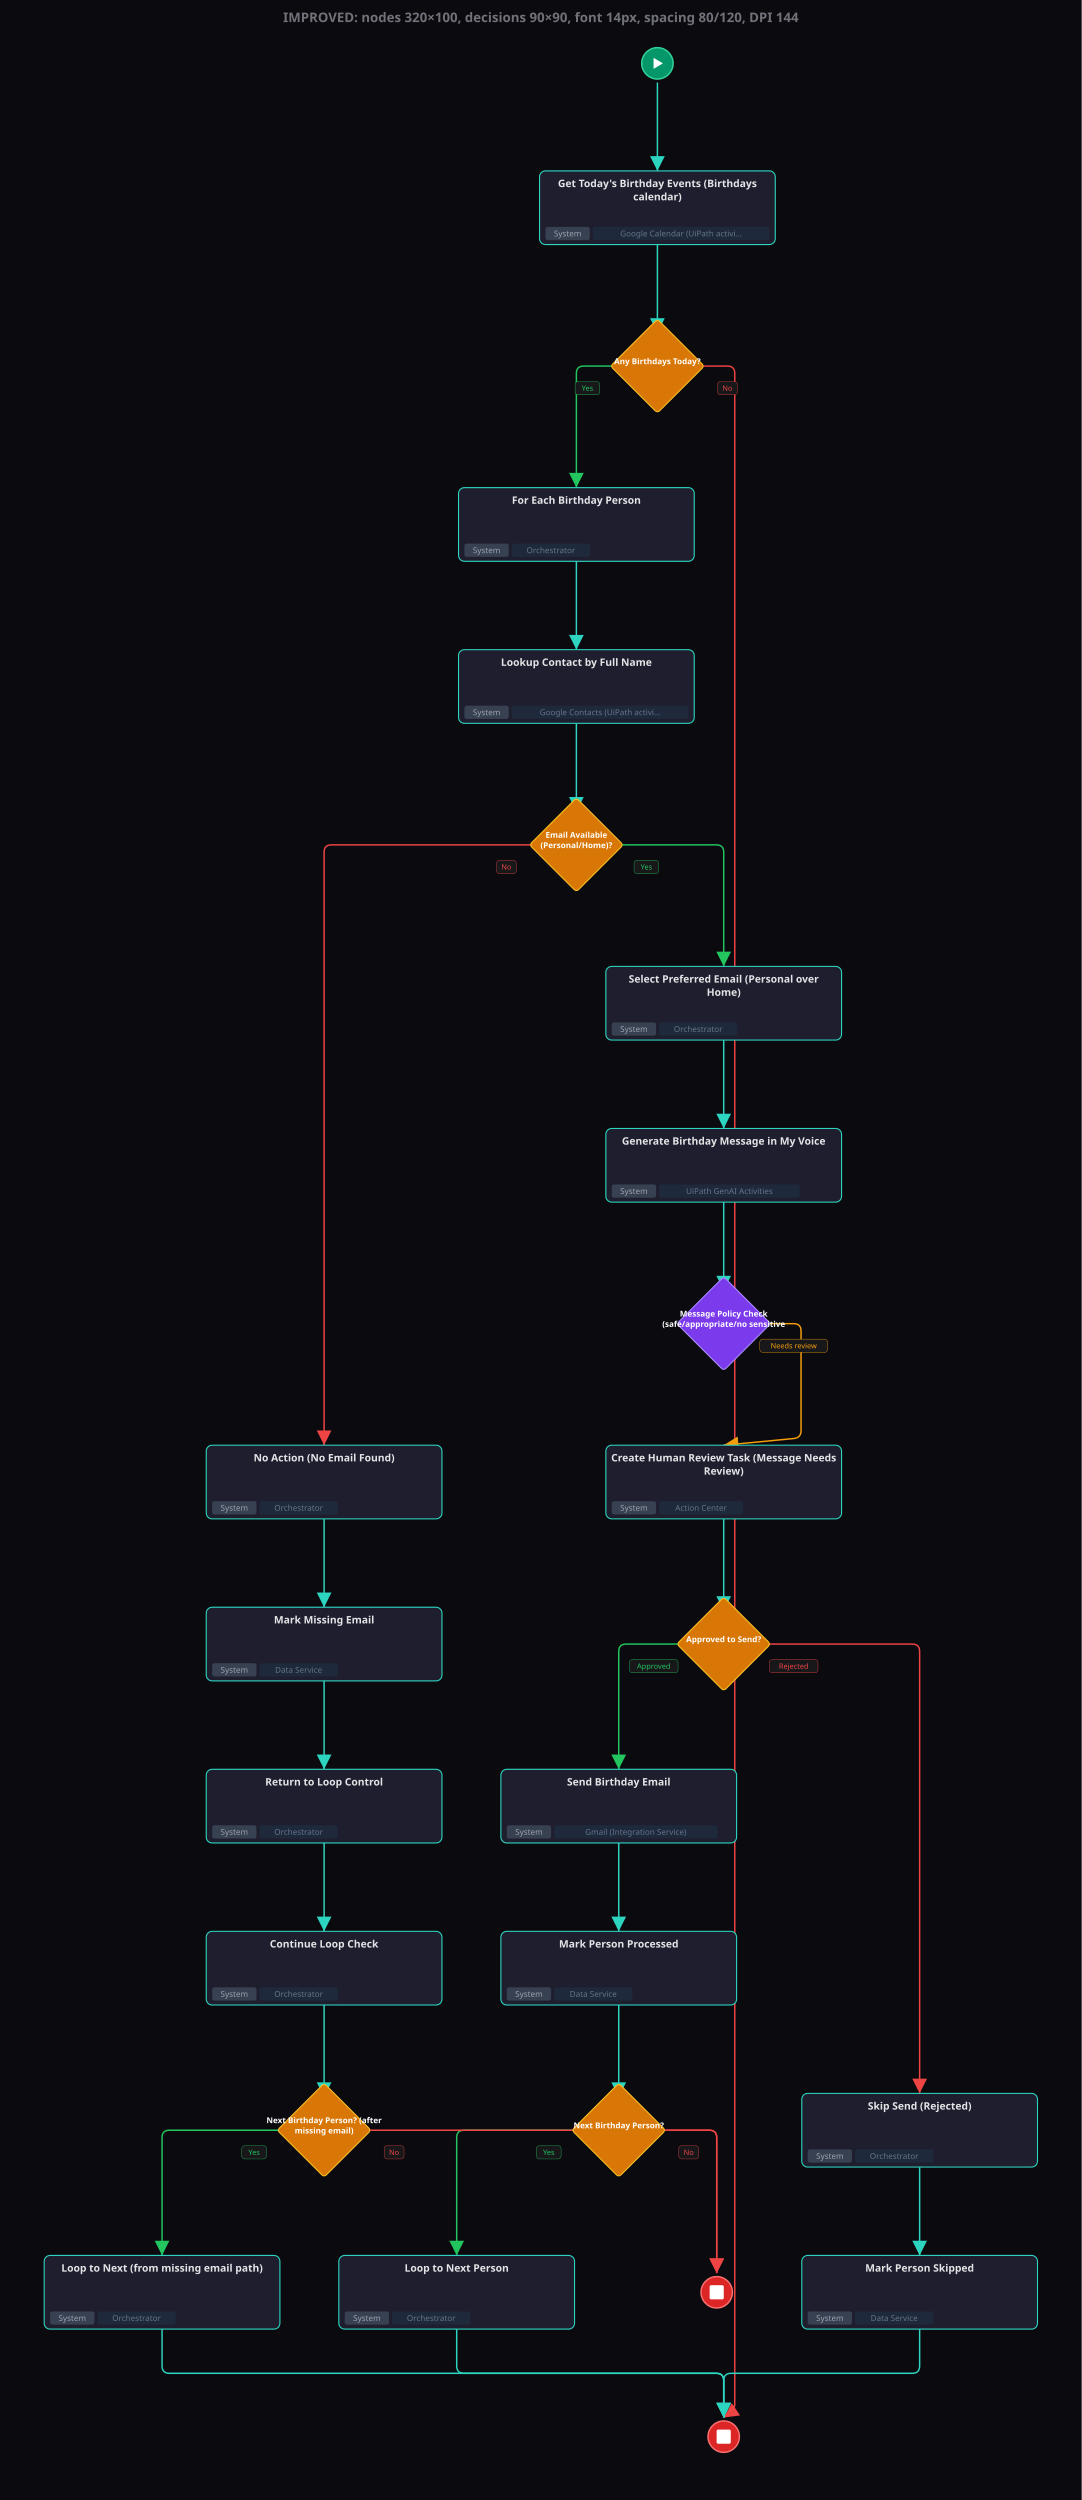
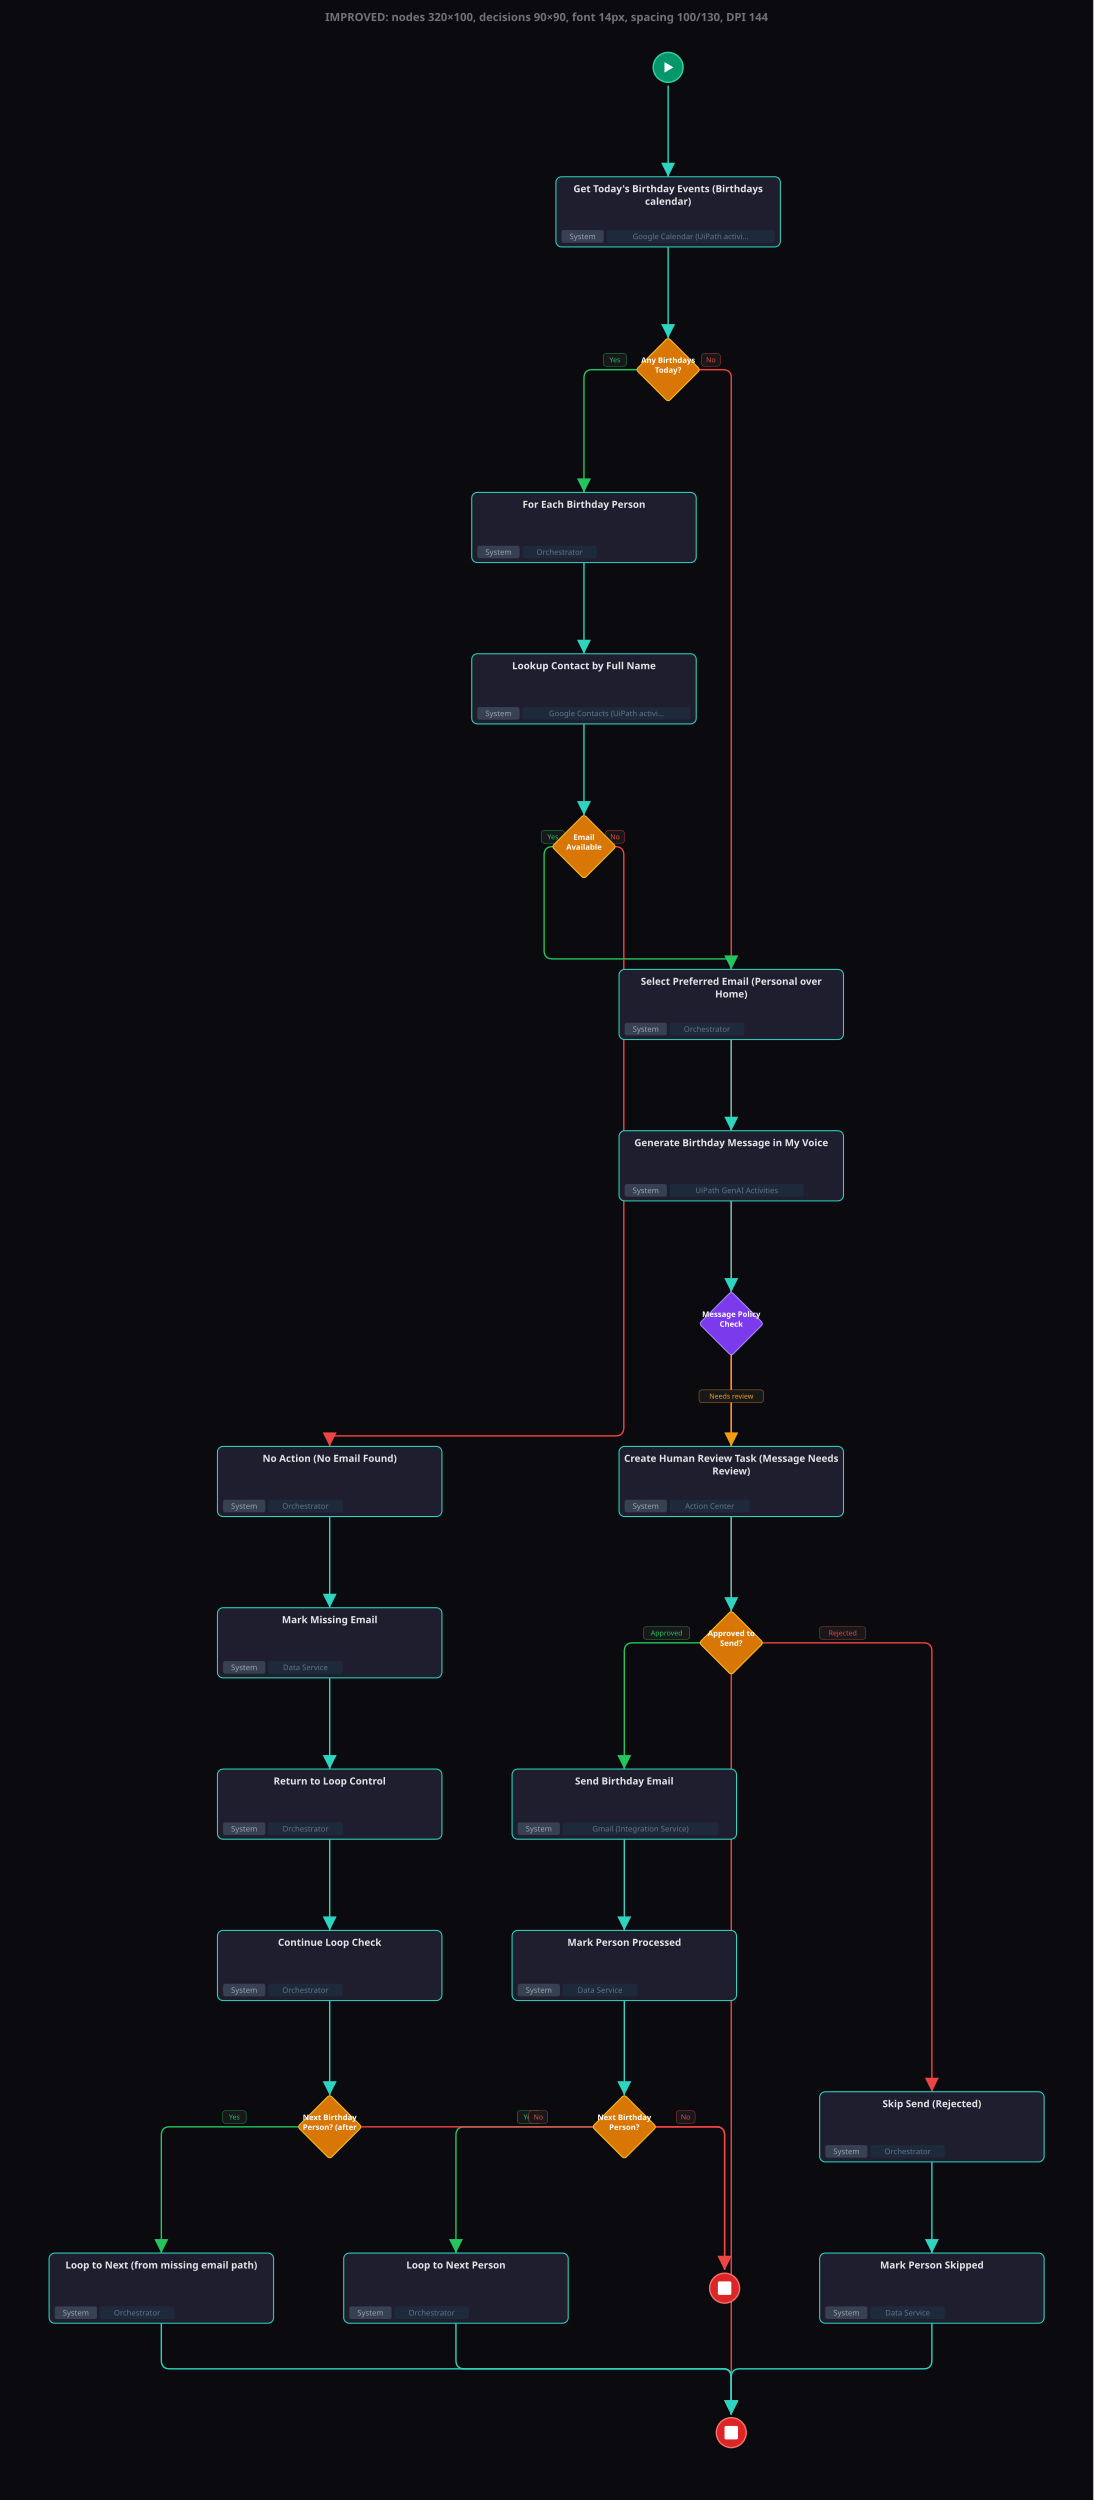
- <svg xmlns="http://www.w3.org/2000/svg" width="1468.5" height="3394" viewBox="0 0 1468.5 3394">
+ <svg xmlns="http://www.w3.org/2000/svg" width="1558.5" height="3564" viewBox="0 0 1558.5 3564">
  <defs>
    <marker id="arrow-2dd4bf" viewBox="0 0 10 10" refX="10" refY="5" markerWidth="10" markerHeight="10" orient="auto-start-reverse">
      <path d="M 0 0 L 10 5 L 0 10 z" fill="#2dd4bf" />
    </marker>
    <marker id="arrow-ef4444" viewBox="0 0 10 10" refX="10" refY="5" markerWidth="10" markerHeight="10" orient="auto-start-reverse">
      <path d="M 0 0 L 10 5 L 0 10 z" fill="#ef4444" />
    </marker>
    <marker id="arrow-22c55e" viewBox="0 0 10 10" refX="10" refY="5" markerWidth="10" markerHeight="10" orient="auto-start-reverse">
      <path d="M 0 0 L 10 5 L 0 10 z" fill="#22c55e" />
    </marker>
    <marker id="arrow-f59e0b" viewBox="0 0 10 10" refX="10" refY="5" markerWidth="10" markerHeight="10" orient="auto-start-reverse">
      <path d="M 0 0 L 10 5 L 0 10 z" fill="#f59e0b" />
    </marker>
  </defs>
  <rect width="100%" height="100%" fill="#0a0a0f" />
-   <text x="734.25" y="30" text-anchor="middle" fill="#71717a" font-size="18" font-weight="700" font-family="system-ui, sans-serif">IMPROVED: nodes 320×100, decisions 90×90, font 14px, spacing 80/120, DPI 144</text>
-   <path d="M 892.5 112 L 892.5 232" fill="none" stroke="#2dd4bf" stroke-width="2" marker-end="url(#arrow-2dd4bf)" stroke-linejoin="round" />
-   <path d="M 892.5 332 L 892.5 452" fill="none" stroke="#2dd4bf" stroke-width="2" marker-end="url(#arrow-2dd4bf)" stroke-linejoin="round" />
-   <path d="M 937.5 497 L 987.5 497 Q 997.5 497 997.5 507 L 997.5 3262.986 Q 997.5 3272 990 3277 L 982.5 3282" fill="none" stroke="#ef4444" stroke-width="2" marker-end="url(#arrow-ef4444)" stroke-linejoin="round" />
-   <rect x="974" y="518" width="27" height="18" rx="4" fill="#18181b" stroke="#ef4444" stroke-width="0.5" />
-   <text x="987.5" y="530.5" text-anchor="middle" fill="#ef4444" font-size="10" font-weight="500" font-family="system-ui, sans-serif">No</text>
-   <path d="M 847.5 497 L 792.5 497 Q 782.5 497 782.5 507 L 782.5 662" fill="none" stroke="#22c55e" stroke-width="2" marker-end="url(#arrow-22c55e)" stroke-linejoin="round" />
-   <rect x="780.75" y="518" width="33.5" height="18" rx="4" fill="#18181b" stroke="#22c55e" stroke-width="0.5" />
-   <text x="797.5" y="530.5" text-anchor="middle" fill="#22c55e" font-size="10" font-weight="500" font-family="system-ui, sans-serif">Yes</text>
-   <path d="M 782.5 762 L 782.5 882" fill="none" stroke="#2dd4bf" stroke-width="2" marker-end="url(#arrow-2dd4bf)" stroke-linejoin="round" />
-   <path d="M 782.5 982 L 782.5 1102" fill="none" stroke="#2dd4bf" stroke-width="2" marker-end="url(#arrow-2dd4bf)" stroke-linejoin="round" />
-   <path d="M 827.5 1147 L 972.5 1147 Q 982.5 1147 982.5 1157 L 982.5 1312" fill="none" stroke="#22c55e" stroke-width="2" marker-end="url(#arrow-22c55e)" stroke-linejoin="round" />
-   <rect x="860.75" y="1168" width="33.5" height="18" rx="4" fill="#18181b" stroke="#22c55e" stroke-width="0.5" />
-   <text x="877.5" y="1180.5" text-anchor="middle" fill="#22c55e" font-size="10" font-weight="500" font-family="system-ui, sans-serif">Yes</text>
-   <path d="M 982.5 1412 L 982.5 1532" fill="none" stroke="#2dd4bf" stroke-width="2" marker-end="url(#arrow-2dd4bf)" stroke-linejoin="round" />
-   <path d="M 982.5 1632 L 982.5 1752" fill="none" stroke="#2dd4bf" stroke-width="2" marker-end="url(#arrow-2dd4bf)" stroke-linejoin="round" />
-   <path d="M 1027.5 1797 L 1077.5 1797 Q 1087.5 1797 1087.5 1807 L 1087.5 1942 Q 1087.5 1952 1077.545 1952.948 L 982.5 1962" fill="none" stroke="#f59e0b" stroke-width="2" marker-end="url(#arrow-f59e0b)" stroke-linejoin="round" />
-   <rect x="1031.5" y="1818" width="92" height="18" rx="4" fill="#18181b" stroke="#f59e0b" stroke-width="0.5" />
-   <text x="1077.5" y="1830.5" text-anchor="middle" fill="#f59e0b" font-size="10" font-weight="500" font-family="system-ui, sans-serif">Needs review</text>
-   <path d="M 982.5 2062 L 982.5 2187" fill="none" stroke="#2dd4bf" stroke-width="2" marker-end="url(#arrow-2dd4bf)" stroke-linejoin="round" />
-   <path d="M 937.5 2232 L 850 2232 Q 840 2232 840 2242 L 840 2402" fill="none" stroke="#22c55e" stroke-width="2" marker-end="url(#arrow-22c55e)" stroke-linejoin="round" />
-   <rect x="854.5" y="2253" width="66" height="18" rx="4" fill="#18181b" stroke="#22c55e" stroke-width="0.5" />
-   <text x="887.5" y="2265.5" text-anchor="middle" fill="#22c55e" font-size="10" font-weight="500" font-family="system-ui, sans-serif">Approved</text>
-   <path d="M 1027.5 2232 L 1238.5 2232 Q 1248.5 2232 1248.5 2242 L 1248.5 2842" fill="none" stroke="#ef4444" stroke-width="2" marker-end="url(#arrow-ef4444)" stroke-linejoin="round" />
-   <rect x="1044.5" y="2253" width="66" height="18" rx="4" fill="#18181b" stroke="#ef4444" stroke-width="0.5" />
-   <text x="1077.5" y="2265.5" text-anchor="middle" fill="#ef4444" font-size="10" font-weight="500" font-family="system-ui, sans-serif">Rejected</text>
-   <path d="M 840 2502 L 840 2622" fill="none" stroke="#2dd4bf" stroke-width="2" marker-end="url(#arrow-2dd4bf)" stroke-linejoin="round" />
-   <path d="M 1248.5 2942 L 1248.5 3062" fill="none" stroke="#2dd4bf" stroke-width="2" marker-end="url(#arrow-2dd4bf)" stroke-linejoin="round" />
-   <path d="M 840 2722 L 840 2847" fill="none" stroke="#2dd4bf" stroke-width="2" marker-end="url(#arrow-2dd4bf)" stroke-linejoin="round" />
-   <path d="M 795 2892 L 630 2892 Q 620 2892 620 2902 L 620 3062" fill="none" stroke="#22c55e" stroke-width="2" marker-end="url(#arrow-22c55e)" stroke-linejoin="round" />
-   <rect x="728.25" y="2913" width="33.5" height="18" rx="4" fill="#18181b" stroke="#22c55e" stroke-width="0.5" />
-   <text x="745" y="2925.5" text-anchor="middle" fill="#22c55e" font-size="10" font-weight="500" font-family="system-ui, sans-serif">Yes</text>
-   <path d="M 885 2892 L 963 2892 Q 973 2892 973 2902 L 973 3086" fill="none" stroke="#ef4444" stroke-width="2" marker-end="url(#arrow-ef4444)" stroke-linejoin="round" />
-   <rect x="921.5" y="2913" width="27" height="18" rx="4" fill="#18181b" stroke="#ef4444" stroke-width="0.5" />
-   <text x="935" y="2925.5" text-anchor="middle" fill="#ef4444" font-size="10" font-weight="500" font-family="system-ui, sans-serif">No</text>
-   <path d="M 737.5 1147 L 450 1147 Q 440 1147 440 1157 L 440 1962" fill="none" stroke="#ef4444" stroke-width="2" marker-end="url(#arrow-ef4444)" stroke-linejoin="round" />
-   <rect x="674" y="1168" width="27" height="18" rx="4" fill="#18181b" stroke="#ef4444" stroke-width="0.5" />
-   <text x="687.5" y="1180.5" text-anchor="middle" fill="#ef4444" font-size="10" font-weight="500" font-family="system-ui, sans-serif">No</text>
-   <path d="M 440 2062 L 440 2182" fill="none" stroke="#2dd4bf" stroke-width="2" marker-end="url(#arrow-2dd4bf)" stroke-linejoin="round" />
-   <path d="M 440 2282 L 440 2402" fill="none" stroke="#2dd4bf" stroke-width="2" marker-end="url(#arrow-2dd4bf)" stroke-linejoin="round" />
-   <path d="M 440 2502 L 440 2622" fill="none" stroke="#2dd4bf" stroke-width="2" marker-end="url(#arrow-2dd4bf)" stroke-linejoin="round" />
-   <path d="M 440 2722 L 440 2847" fill="none" stroke="#2dd4bf" stroke-width="2" marker-end="url(#arrow-2dd4bf)" stroke-linejoin="round" />
-   <path d="M 395 2892 L 230 2892 Q 220 2892 220 2902 L 220 3062" fill="none" stroke="#22c55e" stroke-width="2" marker-end="url(#arrow-22c55e)" stroke-linejoin="round" />
-   <rect x="328.25" y="2913" width="33.5" height="18" rx="4" fill="#18181b" stroke="#22c55e" stroke-width="0.5" />
-   <text x="345" y="2925.5" text-anchor="middle" fill="#22c55e" font-size="10" font-weight="500" font-family="system-ui, sans-serif">Yes</text>
-   <path d="M 485 2892 L 963 2892 Q 973 2892 973 2902 L 973 3086" fill="none" stroke="#ef4444" stroke-width="2" marker-end="url(#arrow-ef4444)" stroke-linejoin="round" />
-   <rect x="521.5" y="2913" width="27" height="18" rx="4" fill="#18181b" stroke="#ef4444" stroke-width="0.5" />
-   <text x="535" y="2925.5" text-anchor="middle" fill="#ef4444" font-size="10" font-weight="500" font-family="system-ui, sans-serif">No</text>
-   <path d="M 1248.5 3162 L 1248.5 3212 Q 1248.5 3222 1238.5 3222 L 992.5 3222 Q 982.5 3222 982.5 3232 L 982.5 3282" fill="none" stroke="#2dd4bf" stroke-width="2" marker-end="url(#arrow-2dd4bf)" stroke-linejoin="round" />
-   <path d="M 620 3162 L 620 3212 Q 620 3222 630 3222 L 972.5 3222 Q 982.5 3222 982.5 3232 L 982.5 3282" fill="none" stroke="#2dd4bf" stroke-width="2" marker-end="url(#arrow-2dd4bf)" stroke-linejoin="round" />
-   <path d="M 220 3162 L 220 3212 Q 220 3222 230 3222 L 972.5 3222 Q 982.5 3222 982.5 3232 L 982.5 3282" fill="none" stroke="#2dd4bf" stroke-width="2" marker-end="url(#arrow-2dd4bf)" stroke-linejoin="round" />
-   <circle cx="892.5" cy="86" r="21.32" fill="#059669" stroke="#34d399" stroke-width="2" />
-   <polygon points="887.277,78.538 887.277,93.462 899.962,86" fill="white" />
-   <rect x="732.5" y="232" width="320" height="100" rx="8" fill="#1e1e2e" stroke="#2dd4bf" stroke-width="1.5" />
-   <text x="892.5" y="254" text-anchor="middle" fill="#e4e4e7" font-size="14" font-weight="600" font-family="system-ui, sans-serif">Get Today's Birthday Events (Birthdays</text>
-   <text x="892.5" y="272" text-anchor="middle" fill="#e4e4e7" font-size="14" font-weight="600" font-family="system-ui, sans-serif">calendar)</text>
-   <rect x="740.5" y="308" width="60.2" height="18" rx="3" fill="#374151" />
-   <text x="770.6" y="320.96" text-anchor="middle" fill="#9ca3af" font-size="11" font-family="system-ui, sans-serif">System</text>
-   <rect x="804.7" y="308" width="239.8" height="18" rx="3" fill="#1e293b" />
-   <text x="924.6" y="320.96" text-anchor="middle" fill="#64748b" font-size="11" font-family="system-ui, sans-serif">Google Calendar (UiPath activi…</text>
-   <g transform="translate(892.5, 497)">
-     <rect x="-45" y="-45" width="90" height="90" rx="4" transform="rotate(45)" fill="#d97706" stroke="#fbbf24" stroke-width="1.5" />
-     <text x="0" y="-2.6" text-anchor="middle" fill="white" font-size="11" font-weight="600" font-family="system-ui, sans-serif">Any Birthdays Today?</text>
-   </g>
-   <circle cx="982.5" cy="3308" r="21.32" fill="#dc2626" stroke="#f87171" stroke-width="2" />
-   <rect x="972.906" y="3298.406" width="19.188" height="19.188" rx="2" fill="white" />
-   <rect x="622.5" y="662" width="320" height="100" rx="8" fill="#1e1e2e" stroke="#2dd4bf" stroke-width="1.5" />
-   <text x="782.5" y="684" text-anchor="middle" fill="#e4e4e7" font-size="14" font-weight="600" font-family="system-ui, sans-serif">For Each Birthday Person</text>
-   <rect x="630.5" y="738" width="60.2" height="18" rx="3" fill="#374151" />
-   <text x="660.6" y="750.96" text-anchor="middle" fill="#9ca3af" font-size="11" font-family="system-ui, sans-serif">System</text>
-   <rect x="694.7" y="738" width="106.4" height="18" rx="3" fill="#1e293b" />
-   <text x="747.9" y="750.96" text-anchor="middle" fill="#64748b" font-size="11" font-family="system-ui, sans-serif">Orchestrator</text>
-   <rect x="622.5" y="882" width="320" height="100" rx="8" fill="#1e1e2e" stroke="#2dd4bf" stroke-width="1.5" />
-   <text x="782.5" y="904" text-anchor="middle" fill="#e4e4e7" font-size="14" font-weight="600" font-family="system-ui, sans-serif">Lookup Contact by Full Name</text>
-   <rect x="630.5" y="958" width="60.2" height="18" rx="3" fill="#374151" />
-   <text x="660.6" y="970.96" text-anchor="middle" fill="#9ca3af" font-size="11" font-family="system-ui, sans-serif">System</text>
-   <rect x="694.7" y="958" width="239.8" height="18" rx="3" fill="#1e293b" />
-   <text x="814.6" y="970.96" text-anchor="middle" fill="#64748b" font-size="11" font-family="system-ui, sans-serif">Google Contacts (UiPath activi…</text>
-   <g transform="translate(782.5, 1147)">
-     <rect x="-45" y="-45" width="90" height="90" rx="4" transform="rotate(45)" fill="#d97706" stroke="#fbbf24" stroke-width="1.5" />
-     <text x="0" y="-9.6" text-anchor="middle" fill="white" font-size="11" font-weight="600" font-family="system-ui, sans-serif">Email Available</text>
-     <text x="0" y="4.4" text-anchor="middle" fill="white" font-size="11" font-weight="600" font-family="system-ui, sans-serif">(Personal/Home)?</text>
-   </g>
-   <rect x="822.5" y="1312" width="320" height="100" rx="8" fill="#1e1e2e" stroke="#2dd4bf" stroke-width="1.5" />
-   <text x="982.5" y="1334" text-anchor="middle" fill="#e4e4e7" font-size="14" font-weight="600" font-family="system-ui, sans-serif">Select Preferred Email (Personal over</text>
-   <text x="982.5" y="1352" text-anchor="middle" fill="#e4e4e7" font-size="14" font-weight="600" font-family="system-ui, sans-serif">Home)</text>
-   <rect x="830.5" y="1388" width="60.2" height="18" rx="3" fill="#374151" />
-   <text x="860.6" y="1400.96" text-anchor="middle" fill="#9ca3af" font-size="11" font-family="system-ui, sans-serif">System</text>
-   <rect x="894.7" y="1388" width="106.4" height="18" rx="3" fill="#1e293b" />
-   <text x="947.9" y="1400.96" text-anchor="middle" fill="#64748b" font-size="11" font-family="system-ui, sans-serif">Orchestrator</text>
-   <rect x="822.5" y="1532" width="320" height="100" rx="8" fill="#1e1e2e" stroke="#2dd4bf" stroke-width="1.5" />
-   <text x="982.5" y="1554" text-anchor="middle" fill="#e4e4e7" font-size="14" font-weight="600" font-family="system-ui, sans-serif">Generate Birthday Message in My Voice</text>
-   <rect x="830.5" y="1608" width="60.2" height="18" rx="3" fill="#374151" />
-   <text x="860.6" y="1620.96" text-anchor="middle" fill="#9ca3af" font-size="11" font-family="system-ui, sans-serif">System</text>
-   <rect x="894.7" y="1608" width="191.1" height="18" rx="3" fill="#1e293b" />
-   <text x="990.25" y="1620.96" text-anchor="middle" fill="#64748b" font-size="11" font-family="system-ui, sans-serif">UiPath GenAI Activities</text>
-   <g transform="translate(982.5, 1797)">
-     <rect x="-45" y="-45" width="90" height="90" rx="4" transform="rotate(45)" fill="#7c3aed" stroke="#a78bfa" stroke-width="1.5" />
-     <text x="0" y="-9.6" text-anchor="middle" fill="white" font-size="11" font-weight="600" font-family="system-ui, sans-serif">Message Policy Check</text>
-     <text x="0" y="4.4" text-anchor="middle" fill="white" font-size="11" font-weight="600" font-family="system-ui, sans-serif">(safe/appropriate/no sensitive</text>
-   </g>
-   <rect x="822.5" y="1962" width="320" height="100" rx="8" fill="#1e1e2e" stroke="#2dd4bf" stroke-width="1.5" />
-   <text x="982.5" y="1984" text-anchor="middle" fill="#e4e4e7" font-size="14" font-weight="600" font-family="system-ui, sans-serif">Create Human Review Task (Message Needs</text>
-   <text x="982.5" y="2002" text-anchor="middle" fill="#e4e4e7" font-size="14" font-weight="600" font-family="system-ui, sans-serif">Review)</text>
-   <rect x="830.5" y="2038" width="60.2" height="18" rx="3" fill="#374151" />
-   <text x="860.6" y="2050.96" text-anchor="middle" fill="#9ca3af" font-size="11" font-family="system-ui, sans-serif">System</text>
-   <rect x="894.7" y="2038" width="114.1" height="18" rx="3" fill="#1e293b" />
-   <text x="951.75" y="2050.96" text-anchor="middle" fill="#64748b" font-size="11" font-family="system-ui, sans-serif">Action Center</text>
-   <g transform="translate(982.5, 2232)">
-     <rect x="-45" y="-45" width="90" height="90" rx="4" transform="rotate(45)" fill="#d97706" stroke="#fbbf24" stroke-width="1.5" />
-     <text x="0" y="-2.6" text-anchor="middle" fill="white" font-size="11" font-weight="600" font-family="system-ui, sans-serif">Approved to Send?</text>
-   </g>
-   <rect x="680" y="2402" width="320" height="100" rx="8" fill="#1e1e2e" stroke="#2dd4bf" stroke-width="1.5" />
-   <text x="840" y="2424" text-anchor="middle" fill="#e4e4e7" font-size="14" font-weight="600" font-family="system-ui, sans-serif">Send Birthday Email</text>
-   <rect x="688" y="2478" width="60.2" height="18" rx="3" fill="#374151" />
-   <text x="718.1" y="2490.96" text-anchor="middle" fill="#9ca3af" font-size="11" font-family="system-ui, sans-serif">System</text>
-   <rect x="752.2" y="2478" width="221.9" height="18" rx="3" fill="#1e293b" />
-   <text x="863.15" y="2490.96" text-anchor="middle" fill="#64748b" font-size="11" font-family="system-ui, sans-serif">Gmail (Integration Service)</text>
-   <rect x="1088.5" y="2842" width="320" height="100" rx="8" fill="#1e1e2e" stroke="#2dd4bf" stroke-width="1.5" />
-   <text x="1248.5" y="2864" text-anchor="middle" fill="#e4e4e7" font-size="14" font-weight="600" font-family="system-ui, sans-serif">Skip Send (Rejected)</text>
-   <rect x="1096.5" y="2918" width="60.2" height="18" rx="3" fill="#374151" />
-   <text x="1126.6" y="2930.96" text-anchor="middle" fill="#9ca3af" font-size="11" font-family="system-ui, sans-serif">System</text>
-   <rect x="1160.7" y="2918" width="106.4" height="18" rx="3" fill="#1e293b" />
-   <text x="1213.9" y="2930.96" text-anchor="middle" fill="#64748b" font-size="11" font-family="system-ui, sans-serif">Orchestrator</text>
-   <rect x="680" y="2622" width="320" height="100" rx="8" fill="#1e1e2e" stroke="#2dd4bf" stroke-width="1.5" />
-   <text x="840" y="2644" text-anchor="middle" fill="#e4e4e7" font-size="14" font-weight="600" font-family="system-ui, sans-serif">Mark Person Processed</text>
-   <rect x="688" y="2698" width="60.2" height="18" rx="3" fill="#374151" />
-   <text x="718.1" y="2710.96" text-anchor="middle" fill="#9ca3af" font-size="11" font-family="system-ui, sans-serif">System</text>
-   <rect x="752.2" y="2698" width="106.4" height="18" rx="3" fill="#1e293b" />
-   <text x="805.4" y="2710.96" text-anchor="middle" fill="#64748b" font-size="11" font-family="system-ui, sans-serif">Data Service</text>
-   <rect x="1088.5" y="3062" width="320" height="100" rx="8" fill="#1e1e2e" stroke="#2dd4bf" stroke-width="1.5" />
-   <text x="1248.5" y="3084" text-anchor="middle" fill="#e4e4e7" font-size="14" font-weight="600" font-family="system-ui, sans-serif">Mark Person Skipped</text>
-   <rect x="1096.5" y="3138" width="60.2" height="18" rx="3" fill="#374151" />
-   <text x="1126.6" y="3150.96" text-anchor="middle" fill="#9ca3af" font-size="11" font-family="system-ui, sans-serif">System</text>
-   <rect x="1160.7" y="3138" width="106.4" height="18" rx="3" fill="#1e293b" />
-   <text x="1213.9" y="3150.96" text-anchor="middle" fill="#64748b" font-size="11" font-family="system-ui, sans-serif">Data Service</text>
-   <g transform="translate(840, 2892)">
-     <rect x="-45" y="-45" width="90" height="90" rx="4" transform="rotate(45)" fill="#d97706" stroke="#fbbf24" stroke-width="1.5" />
-     <text x="0" y="-2.6" text-anchor="middle" fill="white" font-size="11" font-weight="600" font-family="system-ui, sans-serif">Next Birthday Person?</text>
-   </g>
-   <rect x="460" y="3062" width="320" height="100" rx="8" fill="#1e1e2e" stroke="#2dd4bf" stroke-width="1.5" />
-   <text x="620" y="3084" text-anchor="middle" fill="#e4e4e7" font-size="14" font-weight="600" font-family="system-ui, sans-serif">Loop to Next Person</text>
-   <rect x="468" y="3138" width="60.2" height="18" rx="3" fill="#374151" />
-   <text x="498.1" y="3150.96" text-anchor="middle" fill="#9ca3af" font-size="11" font-family="system-ui, sans-serif">System</text>
-   <rect x="532.2" y="3138" width="106.4" height="18" rx="3" fill="#1e293b" />
-   <text x="585.4" y="3150.96" text-anchor="middle" fill="#64748b" font-size="11" font-family="system-ui, sans-serif">Orchestrator</text>
-   <circle cx="973" cy="3112" r="21.32" fill="#dc2626" stroke="#f87171" stroke-width="2" />
-   <rect x="963.406" y="3102.406" width="19.188" height="19.188" rx="2" fill="white" />
-   <rect x="280" y="1962" width="320" height="100" rx="8" fill="#1e1e2e" stroke="#2dd4bf" stroke-width="1.5" />
-   <text x="440" y="1984" text-anchor="middle" fill="#e4e4e7" font-size="14" font-weight="600" font-family="system-ui, sans-serif">No Action (No Email Found)</text>
-   <rect x="288" y="2038" width="60.2" height="18" rx="3" fill="#374151" />
-   <text x="318.1" y="2050.96" text-anchor="middle" fill="#9ca3af" font-size="11" font-family="system-ui, sans-serif">System</text>
-   <rect x="352.2" y="2038" width="106.4" height="18" rx="3" fill="#1e293b" />
-   <text x="405.4" y="2050.96" text-anchor="middle" fill="#64748b" font-size="11" font-family="system-ui, sans-serif">Orchestrator</text>
-   <rect x="280" y="2182" width="320" height="100" rx="8" fill="#1e1e2e" stroke="#2dd4bf" stroke-width="1.5" />
-   <text x="440" y="2204" text-anchor="middle" fill="#e4e4e7" font-size="14" font-weight="600" font-family="system-ui, sans-serif">Mark Missing Email</text>
-   <rect x="288" y="2258" width="60.2" height="18" rx="3" fill="#374151" />
-   <text x="318.1" y="2270.96" text-anchor="middle" fill="#9ca3af" font-size="11" font-family="system-ui, sans-serif">System</text>
-   <rect x="352.2" y="2258" width="106.4" height="18" rx="3" fill="#1e293b" />
-   <text x="405.4" y="2270.96" text-anchor="middle" fill="#64748b" font-size="11" font-family="system-ui, sans-serif">Data Service</text>
-   <rect x="280" y="2402" width="320" height="100" rx="8" fill="#1e1e2e" stroke="#2dd4bf" stroke-width="1.5" />
-   <text x="440" y="2424" text-anchor="middle" fill="#e4e4e7" font-size="14" font-weight="600" font-family="system-ui, sans-serif">Return to Loop Control</text>
-   <rect x="288" y="2478" width="60.2" height="18" rx="3" fill="#374151" />
-   <text x="318.1" y="2490.96" text-anchor="middle" fill="#9ca3af" font-size="11" font-family="system-ui, sans-serif">System</text>
-   <rect x="352.2" y="2478" width="106.4" height="18" rx="3" fill="#1e293b" />
-   <text x="405.4" y="2490.96" text-anchor="middle" fill="#64748b" font-size="11" font-family="system-ui, sans-serif">Orchestrator</text>
-   <rect x="280" y="2622" width="320" height="100" rx="8" fill="#1e1e2e" stroke="#2dd4bf" stroke-width="1.5" />
-   <text x="440" y="2644" text-anchor="middle" fill="#e4e4e7" font-size="14" font-weight="600" font-family="system-ui, sans-serif">Continue Loop Check</text>
-   <rect x="288" y="2698" width="60.2" height="18" rx="3" fill="#374151" />
-   <text x="318.1" y="2710.96" text-anchor="middle" fill="#9ca3af" font-size="11" font-family="system-ui, sans-serif">System</text>
-   <rect x="352.2" y="2698" width="106.4" height="18" rx="3" fill="#1e293b" />
-   <text x="405.4" y="2710.96" text-anchor="middle" fill="#64748b" font-size="11" font-family="system-ui, sans-serif">Orchestrator</text>
-   <g transform="translate(440, 2892)">
-     <rect x="-45" y="-45" width="90" height="90" rx="4" transform="rotate(45)" fill="#d97706" stroke="#fbbf24" stroke-width="1.5" />
-     <text x="0" y="-9.6" text-anchor="middle" fill="white" font-size="11" font-weight="600" font-family="system-ui, sans-serif">Next Birthday Person? (after</text>
-     <text x="0" y="4.4" text-anchor="middle" fill="white" font-size="11" font-weight="600" font-family="system-ui, sans-serif">missing email)</text>
-   </g>
-   <rect x="60" y="3062" width="320" height="100" rx="8" fill="#1e1e2e" stroke="#2dd4bf" stroke-width="1.5" />
-   <text x="220" y="3084" text-anchor="middle" fill="#e4e4e7" font-size="14" font-weight="600" font-family="system-ui, sans-serif">Loop to Next (from missing email path)</text>
-   <rect x="68" y="3138" width="60.2" height="18" rx="3" fill="#374151" />
-   <text x="98.1" y="3150.96" text-anchor="middle" fill="#9ca3af" font-size="11" font-family="system-ui, sans-serif">System</text>
-   <rect x="132.2" y="3138" width="106.4" height="18" rx="3" fill="#1e293b" />
-   <text x="185.4" y="3150.96" text-anchor="middle" fill="#64748b" font-size="11" font-family="system-ui, sans-serif">Orchestrator</text>
+   <text x="779.25" y="30" text-anchor="middle" fill="#71717a" font-size="16" font-weight="700" font-family="system-ui, sans-serif">IMPROVED: nodes 320×100, decisions 90×90, font 14px, spacing 100/130, DPI 144</text>
+   <path d="M 952.5 122 L 952.5 252" fill="none" stroke="#2dd4bf" stroke-width="2" marker-end="url(#arrow-2dd4bf)" stroke-linejoin="round" />
+   <path d="M 952.5 352 L 952.5 482" fill="none" stroke="#2dd4bf" stroke-width="2" marker-end="url(#arrow-2dd4bf)" stroke-linejoin="round" />
+   <path d="M 984.32 527 L 1030.5 527 Q 1042.5 527 1042.5 539 L 1042.5 3442" fill="none" stroke="#ef4444" stroke-width="2" marker-end="url(#arrow-ef4444)" stroke-linejoin="round" />
+   <rect x="999.91" y="504" width="27" height="18" rx="4" fill="#18181b" stroke="#ef4444" stroke-width="0.5" />
+   <text x="1013.41" y="516.5" text-anchor="middle" fill="#ef4444" font-size="10" font-weight="500" font-family="system-ui, sans-serif">No</text>
+   <path d="M 920.68 527 L 844.5 527 Q 832.5 527 832.5 539 L 832.5 702" fill="none" stroke="#22c55e" stroke-width="2" marker-end="url(#arrow-22c55e)" stroke-linejoin="round" />
+   <rect x="859.84" y="504" width="33.5" height="18" rx="4" fill="#18181b" stroke="#22c55e" stroke-width="0.5" />
+   <text x="876.59" y="516.5" text-anchor="middle" fill="#22c55e" font-size="10" font-weight="500" font-family="system-ui, sans-serif">Yes</text>
+   <path d="M 832.5 802 L 832.5 932" fill="none" stroke="#2dd4bf" stroke-width="2" marker-end="url(#arrow-2dd4bf)" stroke-linejoin="round" />
+   <path d="M 832.5 1032 L 832.5 1162" fill="none" stroke="#2dd4bf" stroke-width="2" marker-end="url(#arrow-2dd4bf)" stroke-linejoin="round" />
+   <path d="M 800.68 1207 L 787.68 1207 Q 775.68 1207 775.68 1219 L 775.68 1355 Q 775.68 1367 787.68 1367 L 1035 1367 Q 1042.5 1367 1042.5 1374.5 L 1042.5 1382" fill="none" stroke="#22c55e" stroke-width="2" marker-end="url(#arrow-22c55e)" stroke-linejoin="round" />
+   <rect x="771.43" y="1184" width="33.5" height="18" rx="4" fill="#18181b" stroke="#22c55e" stroke-width="0.5" />
+   <text x="788.18" y="1196.5" text-anchor="middle" fill="#22c55e" font-size="10" font-weight="500" font-family="system-ui, sans-serif">Yes</text>
+   <path d="M 1042.5 1482 L 1042.5 1612" fill="none" stroke="#2dd4bf" stroke-width="2" marker-end="url(#arrow-2dd4bf)" stroke-linejoin="round" />
+   <path d="M 1042.5 1712 L 1042.5 1842" fill="none" stroke="#2dd4bf" stroke-width="2" marker-end="url(#arrow-2dd4bf)" stroke-linejoin="round" />
+   <path d="M 1042.5 1918.82 L 1042.5 2062" fill="none" stroke="#f59e0b" stroke-width="2" marker-end="url(#arrow-f59e0b)" stroke-linejoin="round" />
+   <rect x="996.5" y="1981.41" width="92" height="18" rx="4" fill="#18181b" stroke="#f59e0b" stroke-width="0.5" />
+   <text x="1042.5" y="1993.91" text-anchor="middle" fill="#f59e0b" font-size="10" font-weight="500" font-family="system-ui, sans-serif">Needs review</text>
+   <path d="M 1042.5 2162 L 1042.5 2297" fill="none" stroke="#2dd4bf" stroke-width="2" marker-end="url(#arrow-2dd4bf)" stroke-linejoin="round" />
+   <path d="M 1010.68 2342 L 902 2342 Q 890 2342 890 2354 L 890 2522" fill="none" stroke="#22c55e" stroke-width="2" marker-end="url(#arrow-22c55e)" stroke-linejoin="round" />
+   <rect x="917.34" y="2319" width="66" height="18" rx="4" fill="#18181b" stroke="#22c55e" stroke-width="0.5" />
+   <text x="950.34" y="2331.5" text-anchor="middle" fill="#22c55e" font-size="10" font-weight="500" font-family="system-ui, sans-serif">Approved</text>
+   <path d="M 1074.32 2342 L 1316.5 2342 Q 1328.5 2342 1328.5 2354 L 1328.5 2982" fill="none" stroke="#ef4444" stroke-width="2" marker-end="url(#arrow-ef4444)" stroke-linejoin="round" />
+   <rect x="1168.41" y="2319" width="66" height="18" rx="4" fill="#18181b" stroke="#ef4444" stroke-width="0.5" />
+   <text x="1201.41" y="2331.5" text-anchor="middle" fill="#ef4444" font-size="10" font-weight="500" font-family="system-ui, sans-serif">Rejected</text>
+   <path d="M 890 2622 L 890 2752" fill="none" stroke="#2dd4bf" stroke-width="2" marker-end="url(#arrow-2dd4bf)" stroke-linejoin="round" />
+   <path d="M 1328.5 3082 L 1328.5 3212" fill="none" stroke="#2dd4bf" stroke-width="2" marker-end="url(#arrow-2dd4bf)" stroke-linejoin="round" />
+   <path d="M 890 2852 L 890 2987" fill="none" stroke="#2dd4bf" stroke-width="2" marker-end="url(#arrow-2dd4bf)" stroke-linejoin="round" />
+   <path d="M 858.18 3032 L 662 3032 Q 650 3032 650 3044 L 650 3212" fill="none" stroke="#22c55e" stroke-width="2" marker-end="url(#arrow-22c55e)" stroke-linejoin="round" />
+   <rect x="737.34" y="3009" width="33.5" height="18" rx="4" fill="#18181b" stroke="#22c55e" stroke-width="0.5" />
+   <text x="754.09" y="3021.5" text-anchor="middle" fill="#22c55e" font-size="10" font-weight="500" font-family="system-ui, sans-serif">Yes</text>
+   <path d="M 921.82 3032 L 1021 3032 Q 1033 3032 1033 3044 L 1033 3236" fill="none" stroke="#ef4444" stroke-width="2" marker-end="url(#arrow-ef4444)" stroke-linejoin="round" />
+   <rect x="963.91" y="3009" width="27" height="18" rx="4" fill="#18181b" stroke="#ef4444" stroke-width="0.5" />
+   <text x="977.41" y="3021.5" text-anchor="middle" fill="#ef4444" font-size="10" font-weight="500" font-family="system-ui, sans-serif">No</text>
+   <path d="M 864.32 1207 L 877.32 1207 Q 889.32 1207 889.32 1219 L 889.32 2035 Q 889.32 2047 877.32 2047 L 477.5 2047 Q 470 2047 470 2054.5 L 470 2062" fill="none" stroke="#ef4444" stroke-width="2" marker-end="url(#arrow-ef4444)" stroke-linejoin="round" />
+   <rect x="863.32" y="1184" width="27" height="18" rx="4" fill="#18181b" stroke="#ef4444" stroke-width="0.5" />
+   <text x="876.82" y="1196.5" text-anchor="middle" fill="#ef4444" font-size="10" font-weight="500" font-family="system-ui, sans-serif">No</text>
+   <path d="M 470 2162 L 470 2292" fill="none" stroke="#2dd4bf" stroke-width="2" marker-end="url(#arrow-2dd4bf)" stroke-linejoin="round" />
+   <path d="M 470 2392 L 470 2522" fill="none" stroke="#2dd4bf" stroke-width="2" marker-end="url(#arrow-2dd4bf)" stroke-linejoin="round" />
+   <path d="M 470 2622 L 470 2752" fill="none" stroke="#2dd4bf" stroke-width="2" marker-end="url(#arrow-2dd4bf)" stroke-linejoin="round" />
+   <path d="M 470 2852 L 470 2987" fill="none" stroke="#2dd4bf" stroke-width="2" marker-end="url(#arrow-2dd4bf)" stroke-linejoin="round" />
+   <path d="M 438.18 3032 L 242 3032 Q 230 3032 230 3044 L 230 3212" fill="none" stroke="#22c55e" stroke-width="2" marker-end="url(#arrow-22c55e)" stroke-linejoin="round" />
+   <rect x="317.34" y="3009" width="33.5" height="18" rx="4" fill="#18181b" stroke="#22c55e" stroke-width="0.5" />
+   <text x="334.09" y="3021.5" text-anchor="middle" fill="#22c55e" font-size="10" font-weight="500" font-family="system-ui, sans-serif">Yes</text>
+   <path d="M 501.82 3032 L 1021 3032 Q 1033 3032 1033 3044 L 1033 3236" fill="none" stroke="#ef4444" stroke-width="2" marker-end="url(#arrow-ef4444)" stroke-linejoin="round" />
+   <rect x="753.91" y="3009" width="27" height="18" rx="4" fill="#18181b" stroke="#ef4444" stroke-width="0.5" />
+   <text x="767.41" y="3021.5" text-anchor="middle" fill="#ef4444" font-size="10" font-weight="500" font-family="system-ui, sans-serif">No</text>
+   <path d="M 1328.5 3312 L 1328.5 3365 Q 1328.5 3377 1316.5 3377 L 1054.5 3377 Q 1042.5 3377 1042.5 3389 L 1042.5 3442" fill="none" stroke="#2dd4bf" stroke-width="2" marker-end="url(#arrow-2dd4bf)" stroke-linejoin="round" />
+   <path d="M 650 3312 L 650 3365 Q 650 3377 662 3377 L 1030.5 3377 Q 1042.5 3377 1042.5 3389 L 1042.5 3442" fill="none" stroke="#2dd4bf" stroke-width="2" marker-end="url(#arrow-2dd4bf)" stroke-linejoin="round" />
+   <path d="M 230 3312 L 230 3365 Q 230 3377 242 3377 L 1030.5 3377 Q 1042.5 3377 1042.5 3389 L 1042.5 3442" fill="none" stroke="#2dd4bf" stroke-width="2" marker-end="url(#arrow-2dd4bf)" stroke-linejoin="round" />
+   <circle cx="952.5" cy="96" r="21.32" fill="#059669" stroke="#34d399" stroke-width="2" />
+   <polygon points="947.277,88.538 947.277,103.462 959.962,96" fill="white" />
+   <rect x="792.5" y="252" width="320" height="100" rx="8" fill="#1e1e2e" stroke="#2dd4bf" stroke-width="1.5" />
+   <text x="952.5" y="274" text-anchor="middle" fill="#e4e4e7" font-size="14" font-weight="600" font-family="system-ui, sans-serif">Get Today's Birthday Events (Birthdays</text>
+   <text x="952.5" y="292" text-anchor="middle" fill="#e4e4e7" font-size="14" font-weight="600" font-family="system-ui, sans-serif">calendar)</text>
+   <rect x="800.5" y="328" width="60.2" height="18" rx="3" fill="#374151" />
+   <text x="830.6" y="340.96" text-anchor="middle" fill="#9ca3af" font-size="11" font-family="system-ui, sans-serif">System</text>
+   <rect x="864.7" y="328" width="239.8" height="18" rx="3" fill="#1e293b" />
+   <text x="984.6" y="340.96" text-anchor="middle" fill="#64748b" font-size="11" font-family="system-ui, sans-serif">Google Calendar (UiPath activi…</text>
+   <g transform="translate(952.5, 527)">
+     <rect x="-32.4" y="-32.4" width="64.8" height="64.8" rx="4" transform="rotate(45)" fill="#d97706" stroke="#fbbf24" stroke-width="1.5" />
+     <text x="0" y="-9.6" text-anchor="middle" fill="white" font-size="11" font-weight="600" font-family="system-ui, sans-serif">Any Birthdays</text>
+     <text x="0" y="4.4" text-anchor="middle" fill="white" font-size="11" font-weight="600" font-family="system-ui, sans-serif">Today?</text>
+   </g>
+   <circle cx="1042.5" cy="3468" r="21.32" fill="#dc2626" stroke="#f87171" stroke-width="2" />
+   <rect x="1032.906" y="3458.406" width="19.188" height="19.188" rx="2" fill="white" />
+   <rect x="672.5" y="702" width="320" height="100" rx="8" fill="#1e1e2e" stroke="#2dd4bf" stroke-width="1.5" />
+   <text x="832.5" y="724" text-anchor="middle" fill="#e4e4e7" font-size="14" font-weight="600" font-family="system-ui, sans-serif">For Each Birthday Person</text>
+   <rect x="680.5" y="778" width="60.2" height="18" rx="3" fill="#374151" />
+   <text x="710.6" y="790.96" text-anchor="middle" fill="#9ca3af" font-size="11" font-family="system-ui, sans-serif">System</text>
+   <rect x="744.7" y="778" width="106.4" height="18" rx="3" fill="#1e293b" />
+   <text x="797.9" y="790.96" text-anchor="middle" fill="#64748b" font-size="11" font-family="system-ui, sans-serif">Orchestrator</text>
+   <rect x="672.5" y="932" width="320" height="100" rx="8" fill="#1e1e2e" stroke="#2dd4bf" stroke-width="1.5" />
+   <text x="832.5" y="954" text-anchor="middle" fill="#e4e4e7" font-size="14" font-weight="600" font-family="system-ui, sans-serif">Lookup Contact by Full Name</text>
+   <rect x="680.5" y="1008" width="60.2" height="18" rx="3" fill="#374151" />
+   <text x="710.6" y="1020.96" text-anchor="middle" fill="#9ca3af" font-size="11" font-family="system-ui, sans-serif">System</text>
+   <rect x="744.7" y="1008" width="239.8" height="18" rx="3" fill="#1e293b" />
+   <text x="864.6" y="1020.96" text-anchor="middle" fill="#64748b" font-size="11" font-family="system-ui, sans-serif">Google Contacts (UiPath activi…</text>
+   <g transform="translate(832.5, 1207)">
+     <rect x="-32.4" y="-32.4" width="64.8" height="64.8" rx="4" transform="rotate(45)" fill="#d97706" stroke="#fbbf24" stroke-width="1.5" />
+     <text x="0" y="-9.6" text-anchor="middle" fill="white" font-size="11" font-weight="600" font-family="system-ui, sans-serif">Email</text>
+     <text x="0" y="4.4" text-anchor="middle" fill="white" font-size="11" font-weight="600" font-family="system-ui, sans-serif">Available</text>
+   </g>
+   <rect x="882.5" y="1382" width="320" height="100" rx="8" fill="#1e1e2e" stroke="#2dd4bf" stroke-width="1.5" />
+   <text x="1042.5" y="1404" text-anchor="middle" fill="#e4e4e7" font-size="14" font-weight="600" font-family="system-ui, sans-serif">Select Preferred Email (Personal over</text>
+   <text x="1042.5" y="1422" text-anchor="middle" fill="#e4e4e7" font-size="14" font-weight="600" font-family="system-ui, sans-serif">Home)</text>
+   <rect x="890.5" y="1458" width="60.2" height="18" rx="3" fill="#374151" />
+   <text x="920.6" y="1470.96" text-anchor="middle" fill="#9ca3af" font-size="11" font-family="system-ui, sans-serif">System</text>
+   <rect x="954.7" y="1458" width="106.4" height="18" rx="3" fill="#1e293b" />
+   <text x="1007.9" y="1470.96" text-anchor="middle" fill="#64748b" font-size="11" font-family="system-ui, sans-serif">Orchestrator</text>
+   <rect x="882.5" y="1612" width="320" height="100" rx="8" fill="#1e1e2e" stroke="#2dd4bf" stroke-width="1.5" />
+   <text x="1042.5" y="1634" text-anchor="middle" fill="#e4e4e7" font-size="14" font-weight="600" font-family="system-ui, sans-serif">Generate Birthday Message in My Voice</text>
+   <rect x="890.5" y="1688" width="60.2" height="18" rx="3" fill="#374151" />
+   <text x="920.6" y="1700.96" text-anchor="middle" fill="#9ca3af" font-size="11" font-family="system-ui, sans-serif">System</text>
+   <rect x="954.7" y="1688" width="191.1" height="18" rx="3" fill="#1e293b" />
+   <text x="1050.25" y="1700.96" text-anchor="middle" fill="#64748b" font-size="11" font-family="system-ui, sans-serif">UiPath GenAI Activities</text>
+   <g transform="translate(1042.5, 1887)">
+     <rect x="-32.4" y="-32.4" width="64.8" height="64.8" rx="4" transform="rotate(45)" fill="#7c3aed" stroke="#a78bfa" stroke-width="1.5" />
+     <text x="0" y="-9.6" text-anchor="middle" fill="white" font-size="11" font-weight="600" font-family="system-ui, sans-serif">Message Policy</text>
+     <text x="0" y="4.4" text-anchor="middle" fill="white" font-size="11" font-weight="600" font-family="system-ui, sans-serif">Check</text>
+   </g>
+   <rect x="882.5" y="2062" width="320" height="100" rx="8" fill="#1e1e2e" stroke="#2dd4bf" stroke-width="1.5" />
+   <text x="1042.5" y="2084" text-anchor="middle" fill="#e4e4e7" font-size="14" font-weight="600" font-family="system-ui, sans-serif">Create Human Review Task (Message Needs</text>
+   <text x="1042.5" y="2102" text-anchor="middle" fill="#e4e4e7" font-size="14" font-weight="600" font-family="system-ui, sans-serif">Review)</text>
+   <rect x="890.5" y="2138" width="60.2" height="18" rx="3" fill="#374151" />
+   <text x="920.6" y="2150.96" text-anchor="middle" fill="#9ca3af" font-size="11" font-family="system-ui, sans-serif">System</text>
+   <rect x="954.7" y="2138" width="114.1" height="18" rx="3" fill="#1e293b" />
+   <text x="1011.75" y="2150.96" text-anchor="middle" fill="#64748b" font-size="11" font-family="system-ui, sans-serif">Action Center</text>
+   <g transform="translate(1042.5, 2342)">
+     <rect x="-32.4" y="-32.4" width="64.8" height="64.8" rx="4" transform="rotate(45)" fill="#d97706" stroke="#fbbf24" stroke-width="1.5" />
+     <text x="0" y="-9.6" text-anchor="middle" fill="white" font-size="11" font-weight="600" font-family="system-ui, sans-serif">Approved to</text>
+     <text x="0" y="4.4" text-anchor="middle" fill="white" font-size="11" font-weight="600" font-family="system-ui, sans-serif">Send?</text>
+   </g>
+   <rect x="730" y="2522" width="320" height="100" rx="8" fill="#1e1e2e" stroke="#2dd4bf" stroke-width="1.5" />
+   <text x="890" y="2544" text-anchor="middle" fill="#e4e4e7" font-size="14" font-weight="600" font-family="system-ui, sans-serif">Send Birthday Email</text>
+   <rect x="738" y="2598" width="60.2" height="18" rx="3" fill="#374151" />
+   <text x="768.1" y="2610.96" text-anchor="middle" fill="#9ca3af" font-size="11" font-family="system-ui, sans-serif">System</text>
+   <rect x="802.2" y="2598" width="221.9" height="18" rx="3" fill="#1e293b" />
+   <text x="913.15" y="2610.96" text-anchor="middle" fill="#64748b" font-size="11" font-family="system-ui, sans-serif">Gmail (Integration Service)</text>
+   <rect x="1168.5" y="2982" width="320" height="100" rx="8" fill="#1e1e2e" stroke="#2dd4bf" stroke-width="1.5" />
+   <text x="1328.5" y="3004" text-anchor="middle" fill="#e4e4e7" font-size="14" font-weight="600" font-family="system-ui, sans-serif">Skip Send (Rejected)</text>
+   <rect x="1176.5" y="3058" width="60.2" height="18" rx="3" fill="#374151" />
+   <text x="1206.6" y="3070.96" text-anchor="middle" fill="#9ca3af" font-size="11" font-family="system-ui, sans-serif">System</text>
+   <rect x="1240.7" y="3058" width="106.4" height="18" rx="3" fill="#1e293b" />
+   <text x="1293.9" y="3070.96" text-anchor="middle" fill="#64748b" font-size="11" font-family="system-ui, sans-serif">Orchestrator</text>
+   <rect x="730" y="2752" width="320" height="100" rx="8" fill="#1e1e2e" stroke="#2dd4bf" stroke-width="1.5" />
+   <text x="890" y="2774" text-anchor="middle" fill="#e4e4e7" font-size="14" font-weight="600" font-family="system-ui, sans-serif">Mark Person Processed</text>
+   <rect x="738" y="2828" width="60.2" height="18" rx="3" fill="#374151" />
+   <text x="768.1" y="2840.96" text-anchor="middle" fill="#9ca3af" font-size="11" font-family="system-ui, sans-serif">System</text>
+   <rect x="802.2" y="2828" width="106.4" height="18" rx="3" fill="#1e293b" />
+   <text x="855.4" y="2840.96" text-anchor="middle" fill="#64748b" font-size="11" font-family="system-ui, sans-serif">Data Service</text>
+   <rect x="1168.5" y="3212" width="320" height="100" rx="8" fill="#1e1e2e" stroke="#2dd4bf" stroke-width="1.5" />
+   <text x="1328.5" y="3234" text-anchor="middle" fill="#e4e4e7" font-size="14" font-weight="600" font-family="system-ui, sans-serif">Mark Person Skipped</text>
+   <rect x="1176.5" y="3288" width="60.2" height="18" rx="3" fill="#374151" />
+   <text x="1206.6" y="3300.96" text-anchor="middle" fill="#9ca3af" font-size="11" font-family="system-ui, sans-serif">System</text>
+   <rect x="1240.7" y="3288" width="106.4" height="18" rx="3" fill="#1e293b" />
+   <text x="1293.9" y="3300.96" text-anchor="middle" fill="#64748b" font-size="11" font-family="system-ui, sans-serif">Data Service</text>
+   <g transform="translate(890, 3032)">
+     <rect x="-32.4" y="-32.4" width="64.8" height="64.8" rx="4" transform="rotate(45)" fill="#d97706" stroke="#fbbf24" stroke-width="1.5" />
+     <text x="0" y="-9.6" text-anchor="middle" fill="white" font-size="11" font-weight="600" font-family="system-ui, sans-serif">Next Birthday</text>
+     <text x="0" y="4.4" text-anchor="middle" fill="white" font-size="11" font-weight="600" font-family="system-ui, sans-serif">Person?</text>
+   </g>
+   <rect x="490" y="3212" width="320" height="100" rx="8" fill="#1e1e2e" stroke="#2dd4bf" stroke-width="1.5" />
+   <text x="650" y="3234" text-anchor="middle" fill="#e4e4e7" font-size="14" font-weight="600" font-family="system-ui, sans-serif">Loop to Next Person</text>
+   <rect x="498" y="3288" width="60.2" height="18" rx="3" fill="#374151" />
+   <text x="528.1" y="3300.96" text-anchor="middle" fill="#9ca3af" font-size="11" font-family="system-ui, sans-serif">System</text>
+   <rect x="562.2" y="3288" width="106.4" height="18" rx="3" fill="#1e293b" />
+   <text x="615.4" y="3300.96" text-anchor="middle" fill="#64748b" font-size="11" font-family="system-ui, sans-serif">Orchestrator</text>
+   <circle cx="1033" cy="3262" r="21.32" fill="#dc2626" stroke="#f87171" stroke-width="2" />
+   <rect x="1023.406" y="3252.406" width="19.188" height="19.188" rx="2" fill="white" />
+   <rect x="310" y="2062" width="320" height="100" rx="8" fill="#1e1e2e" stroke="#2dd4bf" stroke-width="1.5" />
+   <text x="470" y="2084" text-anchor="middle" fill="#e4e4e7" font-size="14" font-weight="600" font-family="system-ui, sans-serif">No Action (No Email Found)</text>
+   <rect x="318" y="2138" width="60.2" height="18" rx="3" fill="#374151" />
+   <text x="348.1" y="2150.96" text-anchor="middle" fill="#9ca3af" font-size="11" font-family="system-ui, sans-serif">System</text>
+   <rect x="382.2" y="2138" width="106.4" height="18" rx="3" fill="#1e293b" />
+   <text x="435.4" y="2150.96" text-anchor="middle" fill="#64748b" font-size="11" font-family="system-ui, sans-serif">Orchestrator</text>
+   <rect x="310" y="2292" width="320" height="100" rx="8" fill="#1e1e2e" stroke="#2dd4bf" stroke-width="1.5" />
+   <text x="470" y="2314" text-anchor="middle" fill="#e4e4e7" font-size="14" font-weight="600" font-family="system-ui, sans-serif">Mark Missing Email</text>
+   <rect x="318" y="2368" width="60.2" height="18" rx="3" fill="#374151" />
+   <text x="348.1" y="2380.96" text-anchor="middle" fill="#9ca3af" font-size="11" font-family="system-ui, sans-serif">System</text>
+   <rect x="382.2" y="2368" width="106.4" height="18" rx="3" fill="#1e293b" />
+   <text x="435.4" y="2380.96" text-anchor="middle" fill="#64748b" font-size="11" font-family="system-ui, sans-serif">Data Service</text>
+   <rect x="310" y="2522" width="320" height="100" rx="8" fill="#1e1e2e" stroke="#2dd4bf" stroke-width="1.5" />
+   <text x="470" y="2544" text-anchor="middle" fill="#e4e4e7" font-size="14" font-weight="600" font-family="system-ui, sans-serif">Return to Loop Control</text>
+   <rect x="318" y="2598" width="60.2" height="18" rx="3" fill="#374151" />
+   <text x="348.1" y="2610.96" text-anchor="middle" fill="#9ca3af" font-size="11" font-family="system-ui, sans-serif">System</text>
+   <rect x="382.2" y="2598" width="106.4" height="18" rx="3" fill="#1e293b" />
+   <text x="435.4" y="2610.96" text-anchor="middle" fill="#64748b" font-size="11" font-family="system-ui, sans-serif">Orchestrator</text>
+   <rect x="310" y="2752" width="320" height="100" rx="8" fill="#1e1e2e" stroke="#2dd4bf" stroke-width="1.5" />
+   <text x="470" y="2774" text-anchor="middle" fill="#e4e4e7" font-size="14" font-weight="600" font-family="system-ui, sans-serif">Continue Loop Check</text>
+   <rect x="318" y="2828" width="60.2" height="18" rx="3" fill="#374151" />
+   <text x="348.1" y="2840.96" text-anchor="middle" fill="#9ca3af" font-size="11" font-family="system-ui, sans-serif">System</text>
+   <rect x="382.2" y="2828" width="106.4" height="18" rx="3" fill="#1e293b" />
+   <text x="435.4" y="2840.96" text-anchor="middle" fill="#64748b" font-size="11" font-family="system-ui, sans-serif">Orchestrator</text>
+   <g transform="translate(470, 3032)">
+     <rect x="-32.4" y="-32.4" width="64.8" height="64.8" rx="4" transform="rotate(45)" fill="#d97706" stroke="#fbbf24" stroke-width="1.5" />
+     <text x="0" y="-9.6" text-anchor="middle" fill="white" font-size="11" font-weight="600" font-family="system-ui, sans-serif">Next Birthday</text>
+     <text x="0" y="4.4" text-anchor="middle" fill="white" font-size="11" font-weight="600" font-family="system-ui, sans-serif">Person? (after</text>
+   </g>
+   <rect x="70" y="3212" width="320" height="100" rx="8" fill="#1e1e2e" stroke="#2dd4bf" stroke-width="1.5" />
+   <text x="230" y="3234" text-anchor="middle" fill="#e4e4e7" font-size="14" font-weight="600" font-family="system-ui, sans-serif">Loop to Next (from missing email path)</text>
+   <rect x="78" y="3288" width="60.2" height="18" rx="3" fill="#374151" />
+   <text x="108.1" y="3300.96" text-anchor="middle" fill="#9ca3af" font-size="11" font-family="system-ui, sans-serif">System</text>
+   <rect x="142.2" y="3288" width="106.4" height="18" rx="3" fill="#1e293b" />
+   <text x="195.4" y="3300.96" text-anchor="middle" fill="#64748b" font-size="11" font-family="system-ui, sans-serif">Orchestrator</text>
</svg>
